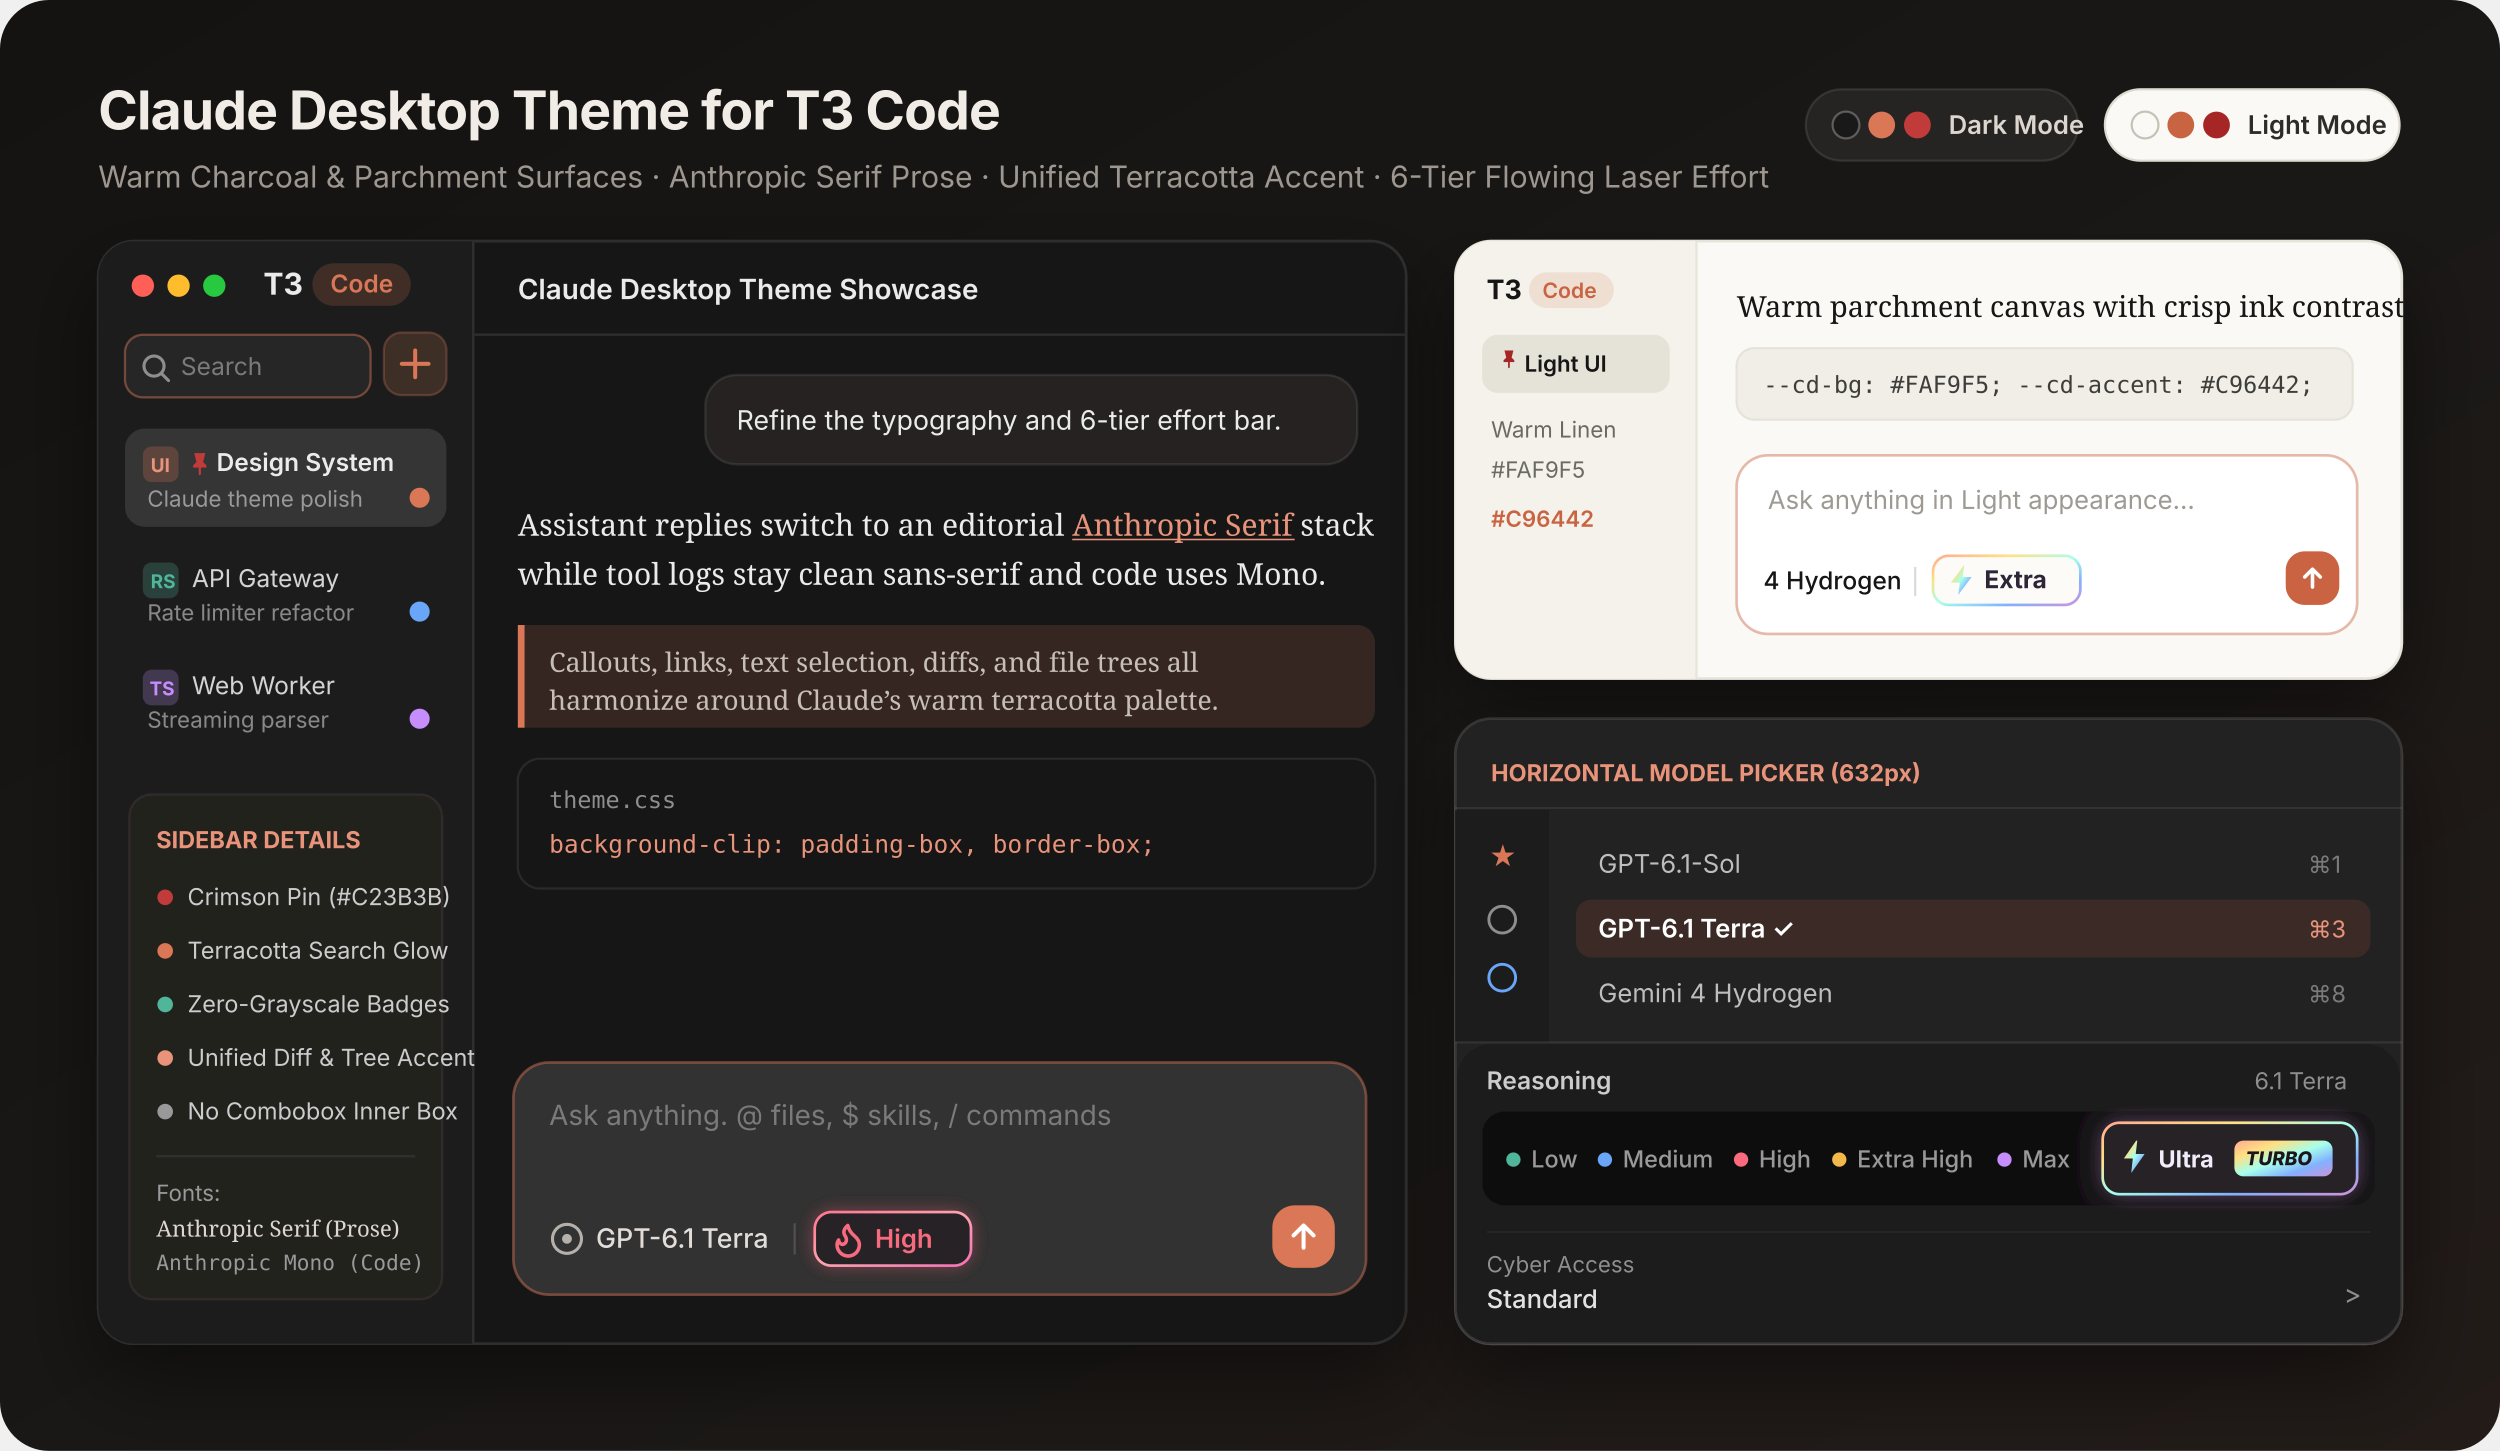
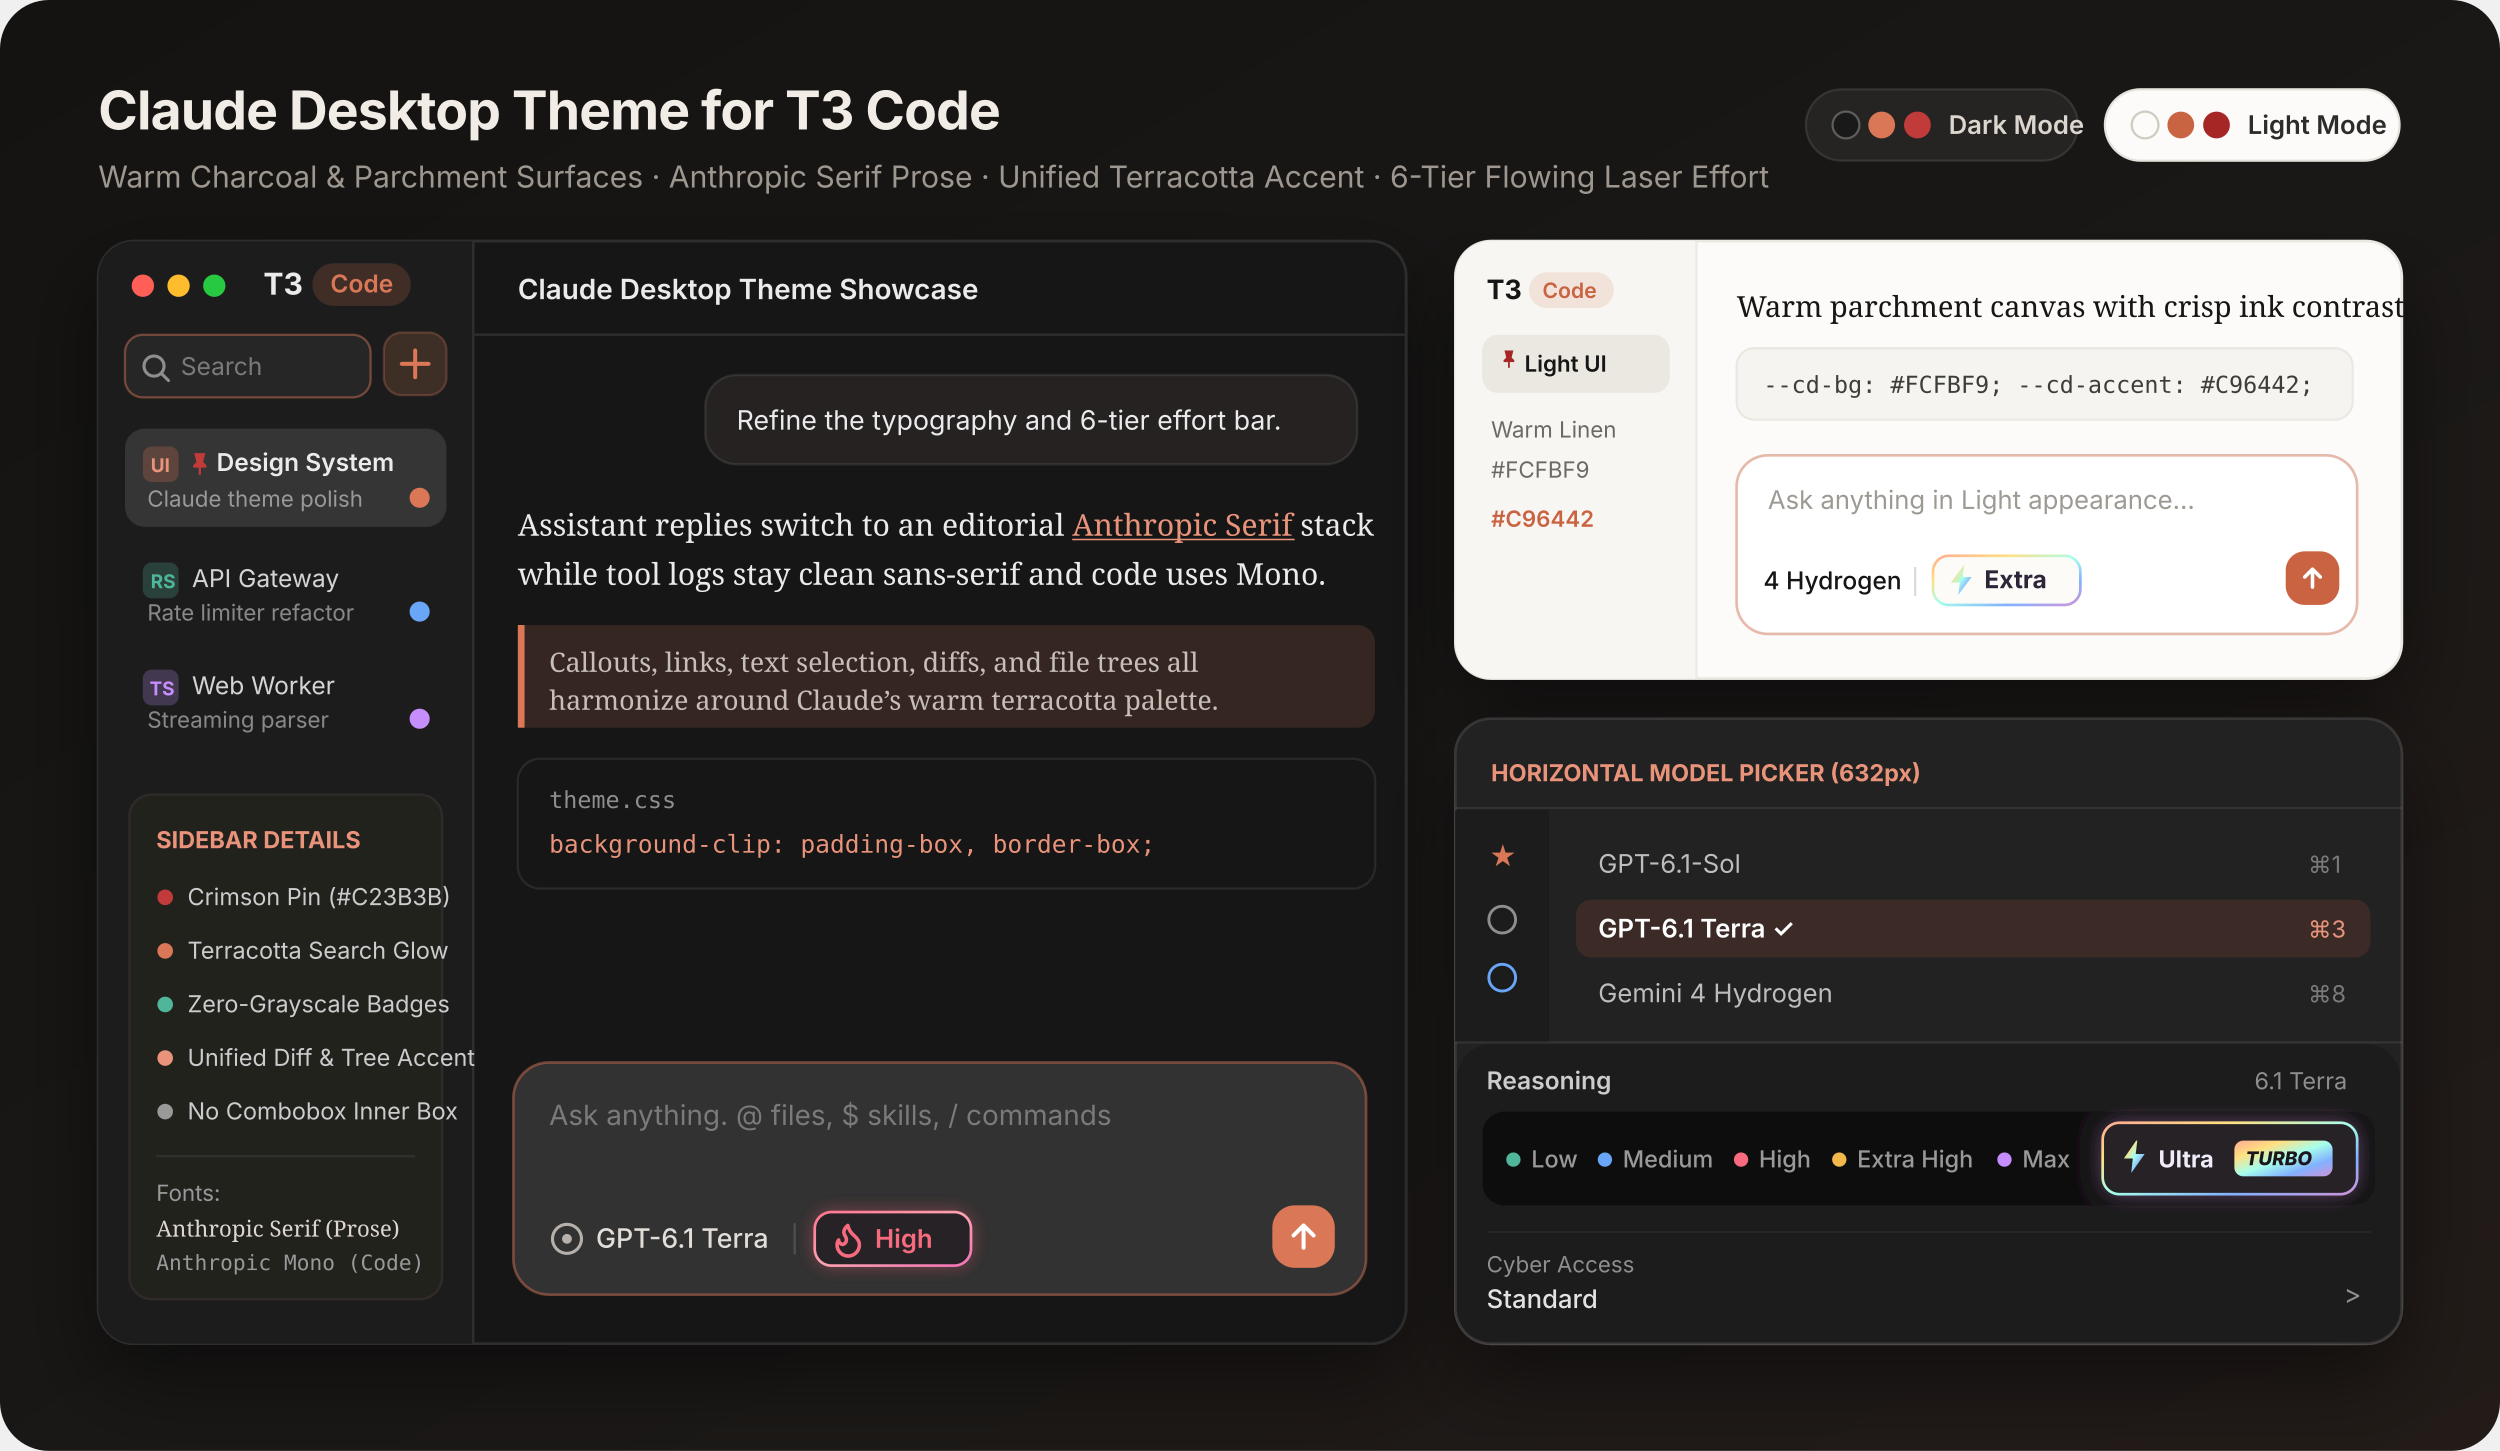
<svg xmlns="http://www.w3.org/2000/svg" viewBox="0 0 1120 650" width="1120" height="650" font-family="-apple-system, BlinkMacSystemFont, 'SF Pro Text', 'PingFang SC', 'Segoe UI', system-ui, sans-serif">
  <defs>
    <linearGradient id="bgGrad" x1="0%" y1="0%" x2="100%" y2="100%">
      <stop offset="0%" stop-color="#141312" />
      <stop offset="55%" stop-color="#1A1817" />
      <stop offset="100%" stop-color="#221B18" />
    </linearGradient>
    <linearGradient id="laserLow" x1="0%" y1="0%" x2="100%" y2="100%">
      <stop offset="0%" stop-color="#6EE7B7" />
      <stop offset="50%" stop-color="#5EEAD4" />
      <stop offset="100%" stop-color="#67E8F9" />
    </linearGradient>
    <linearGradient id="laserMed" x1="0%" y1="0%" x2="100%" y2="100%">
      <stop offset="0%" stop-color="#93C5FD" />
      <stop offset="50%" stop-color="#67E8F9" />
      <stop offset="100%" stop-color="#A5B4FC" />
    </linearGradient>
    <linearGradient id="laserHigh" x1="0%" y1="0%" x2="100%" y2="100%">
      <stop offset="0%" stop-color="#FF758F" />
      <stop offset="50%" stop-color="#FDA4AF" />
      <stop offset="100%" stop-color="#F472B6" />
    </linearGradient>
    <linearGradient id="laserXhigh" x1="0%" y1="0%" x2="100%" y2="100%">
      <stop offset="0%" stop-color="#FFE082" />
      <stop offset="50%" stop-color="#FFAB91" />
      <stop offset="100%" stop-color="#F48FB1" />
    </linearGradient>
    <linearGradient id="laserMax" x1="0%" y1="0%" x2="100%" y2="100%">
      <stop offset="0%" stop-color="#E1BEE7" />
      <stop offset="50%" stop-color="#82B1FF" />
      <stop offset="100%" stop-color="#F48FB1" />
    </linearGradient>
    <linearGradient id="laserHolo" x1="0%" y1="0%" x2="100%" y2="100%">
      <stop offset="0%" stop-color="#FFAB91" />
      <stop offset="25%" stop-color="#FFE082" />
      <stop offset="50%" stop-color="#A7FFEB" />
      <stop offset="75%" stop-color="#82B1FF" />
      <stop offset="100%" stop-color="#CE93D8" />
    </linearGradient>
    <filter id="cardShadow" x="-10%" y="-10%" width="120%" height="125%">
      <feDropShadow dx="0" dy="16" stdDeviation="18" flood-color="#000000" flood-opacity="0.45" />
    </filter>
    <filter id="glowHigh" x="-25%" y="-35%" width="150%" height="170%">
      <feDropShadow dx="0" dy="0" stdDeviation="4" flood-color="#F96B7E" flood-opacity="0.4" />
    </filter>
    <filter id="glowHolo" x="-25%" y="-35%" width="150%" height="170%">
      <feDropShadow dx="0" dy="0" stdDeviation="5" flood-color="#CE93D8" flood-opacity="0.42" />
    </filter>
  </defs>
  <rect width="1120" height="650" rx="22" fill="url(#bgGrad)" />
  <g transform="translate(44, 34)">
    <text x="0" y="24" fill="#F2ECE6" font-size="24" font-weight="700" letter-spacing="-0.4">Claude Desktop Theme for T3 Code</text>
    <text x="0" y="50" fill="#9E9790" font-size="13.5">Warm Charcoal &amp; Parchment Surfaces · Anthropic Serif Prose · Unified Terracotta Accent · 6-Tier Flowing Laser Effort</text>
    <g transform="translate(765, 6)">
      <rect x="0" y="0" width="122" height="32" rx="16" fill="#262422" stroke="rgba(255,255,255,0.1)" />
      <circle cx="18" cy="16" r="6" fill="#191919" stroke="rgba(255,255,255,0.28)" />
      <circle cx="34" cy="16" r="6" fill="#D97757" />
      <circle cx="50" cy="16" r="6" fill="#C23B3B" />
      <text x="64" y="20" fill="#DDD6CF" font-size="11.5" font-weight="600">Dark Mode</text>
-       <rect x="134" y="0" width="132" height="32" rx="16" fill="#FAF9F5" stroke="#DEDAD0" />
-       <circle cx="152" cy="16" r="6" fill="#FAF9F5" stroke="#C7C2B6" />
+       <rect x="134" y="0" width="132" height="32" rx="16" fill="#FCFBF9" stroke="#E4E2DB" />
+       <circle cx="152" cy="16" r="6" fill="#FCFBF9" stroke="#CFCBC1" />
      <circle cx="168" cy="16" r="6" fill="#C96442" />
      <circle cx="184" cy="16" r="6" fill="#A62626" />
      <text x="198" y="20" fill="#2C2C2A" font-size="11.5" font-weight="600">Light Mode</text>
    </g>
  </g>
  <g transform="translate(44, 108)" filter="url(#cardShadow)">
    <rect width="586" height="494" rx="16" fill="#191919" stroke="#2E2E2E" stroke-width="1.2" />
    <path d="M 16 0 H 168 V 494 H 16 A 16 16 0 0 1 0 478 V 16 A 16 16 0 0 1 16 0 Z" fill="#1F1F1F" />
    <line x1="168" y1="0" x2="168" y2="494" stroke="#2E2E2E" stroke-width="1" />
    <circle cx="20" cy="20" r="5" fill="#FF5F56" />
    <circle cx="36" cy="20" r="5" fill="#FFBD2E" />
    <circle cx="52" cy="20" r="5" fill="#27C93F" />
    <text x="74" y="24" fill="#EBEBEB" font-size="13.5" font-weight="700">T3</text>
    <rect x="96" y="10" width="44" height="19" rx="9.5" fill="rgba(217,119,87,0.18)" />
    <text x="104" y="23" fill="#D97757" font-size="11" font-weight="600">Code</text>
    <rect x="12" y="42" width="110" height="28" rx="8" fill="#262626" stroke="rgba(217,119,87,0.45)" stroke-width="1" />
    <circle cx="25" cy="56" r="4.5" fill="none" stroke="#8E8E8E" stroke-width="1.4" />
    <line x1="28.5" y1="59.5" x2="31.5" y2="62.5" stroke="#8E8E8E" stroke-width="1.4" stroke-linecap="round" />
    <text x="37" y="60" fill="#7A7A7A" font-size="11">Search</text>
    <rect x="128" y="41" width="28" height="28" rx="8" fill="rgba(217,119,87,0.16)" stroke="rgba(217,119,87,0.28)" />
    <line x1="142" y1="49" x2="142" y2="61" stroke="#D97757" stroke-width="1.8" stroke-linecap="round" />
    <line x1="136" y1="55" x2="148" y2="55" stroke="#D97757" stroke-width="1.8" stroke-linecap="round" />
    <g transform="translate(12, 84)">
      <rect width="144" height="44" rx="9" fill="#343434" />
      <rect x="8" y="8" width="16" height="16" rx="4" fill="rgba(217,119,87,0.25)" />
      <text x="11.5" y="19.5" fill="#E8937A" font-size="8.5" font-weight="700">UI</text>
      <path d="M31 11h5l-1 4 1.5 1.5v1H34v3l-.5.5-.5-.5v-3h-2.5v-1L32 15z" fill="#C23B3B" />
      <text x="41" y="19" fill="#EBEBEB" font-size="11" font-weight="600">Design System</text>
      <text x="10" y="35" fill="#999999" font-size="10">Claude theme polish</text>
      <circle cx="132" cy="31" r="4.5" fill="#D97757" />
    </g>
    <g transform="translate(12, 136)">
      <rect width="144" height="42" rx="9" fill="transparent" />
      <rect x="8" y="8" width="16" height="16" rx="4" fill="rgba(79,182,154,0.22)" />
      <text x="11.5" y="19.5" fill="#4FB69A" font-size="8.5" font-weight="700">RS</text>
      <text x="30" y="19" fill="#D4D4D4" font-size="11">API Gateway</text>
      <text x="10" y="34" fill="#888888" font-size="10">Rate limiter refactor</text>
      <circle cx="132" cy="30" r="4.5" fill="#69A6F8" />
    </g>
    <g transform="translate(12, 184)">
      <rect width="144" height="42" rx="9" fill="transparent" />
      <rect x="8" y="8" width="16" height="16" rx="4" fill="rgba(198,141,253,0.22)" />
      <text x="11" y="19.5" fill="#C68DFD" font-size="8.5" font-weight="700">TS</text>
      <text x="30" y="19" fill="#D4D4D4" font-size="11">Web Worker</text>
      <text x="10" y="34" fill="#888888" font-size="10">Streaming parser</text>
      <circle cx="132" cy="30" r="4.5" fill="#C68DFD" />
    </g>
    <g transform="translate(14, 248)">
      <rect width="140" height="226" rx="10" fill="#22201F" stroke="#302C2A" />
      <text x="12" y="24" fill="#E8937A" font-size="10.5" font-weight="700">SIDEBAR DETAILS</text>
      <circle cx="16" cy="46" r="3.5" fill="#C23B3B" />
      <text x="26" y="49.5" fill="#CCCCCC" font-size="10.5">Crimson Pin (#C23B3B)</text>
      <circle cx="16" cy="70" r="3.5" fill="#D97757" />
      <text x="26" y="73.5" fill="#CCCCCC" font-size="10.5">Terracotta Search Glow</text>
      <circle cx="16" cy="94" r="3.5" fill="#4FB69A" />
      <text x="26" y="97.5" fill="#CCCCCC" font-size="10.5">Zero-Grayscale Badges</text>
      <circle cx="16" cy="118" r="3.5" fill="#E8937A" />
      <text x="26" y="121.5" fill="#CCCCCC" font-size="10.5">Unified Diff &amp; Tree Accent</text>
      <circle cx="16" cy="142" r="3.5" fill="#999999" />
      <text x="26" y="145.5" fill="#CCCCCC" font-size="10.5">No Combobox Inner Box</text>
      <line x1="12" y1="162" x2="128" y2="162" stroke="#322F2D" />
      <text x="12" y="182" fill="#999999" font-size="10">Fonts:</text>
      <text x="12" y="198" fill="#DED7D0" font-size="10" font-family="Charter, Georgia, serif">Anthropic Serif (Prose)</text>
      <text x="12" y="213" fill="#999999" font-size="9.5" font-family="ui-monospace, Menlo, monospace">Anthropic Mono (Code)</text>
    </g>
    <line x1="168" y1="42" x2="586" y2="42" stroke="#2E2E2E" stroke-width="1" />
    <text x="188" y="26" fill="#EBEBEB" font-size="12.5" font-weight="600">Claude Desktop Theme Showcase</text>
    <g transform="translate(272, 60)">
      <rect width="292" height="40" rx="14" fill="#262424" stroke="rgba(255,255,255,0.085)" />
      <text x="14" y="24.5" fill="#EBEBEB" font-size="12">Refine the typography and 6-tier effort bar.</text>
    </g>
    <g transform="translate(188, 118)">
      <text x="0" y="14" fill="#EBEBEB" font-size="13.5" font-family="Charter, Georgia, serif">Assistant replies switch to an editorial <tspan fill="#E8937A" text-decoration="underline">Anthropic Serif</tspan> stack</text>
      <text x="0" y="36" fill="#EBEBEB" font-size="13.5" font-family="Charter, Georgia, serif">while tool logs stay clean sans-serif and code uses Mono.</text>
      <path d="M 0 54 H 376 A 8 8 0 0 1 384 62 V 92 A 8 8 0 0 1 376 100 H 0 Z" fill="rgba(217,119,87,0.14)" />
      <rect x="0" y="54" width="3" height="46" fill="#D97757" />
      <text x="14" y="75" fill="#C7BEB7" font-size="12" font-family="Charter, Georgia, serif">Callouts, links, text selection, diffs, and file trees all</text>
      <text x="14" y="92" fill="#C7BEB7" font-size="12" font-family="Charter, Georgia, serif">harmonize around Claude’s warm terracotta palette.</text>
      <rect x="0" y="114" width="384" height="58" rx="10" fill="#141414" stroke="rgba(255,255,255,0.085)" />
      <text x="14" y="136" fill="#8E8E8E" font-size="10.5" font-family="ui-monospace, Menlo, monospace">theme.css</text>
      <text x="14" y="156" fill="#E8937A" font-size="11" font-family="ui-monospace, Menlo, monospace">background-clip: padding-box, border-box;</text>
    </g>
    <g transform="translate(186, 368)">
      <rect width="382" height="104" rx="16" fill="#303030" stroke="rgba(217,119,87,0.46)" stroke-width="1.2" />
      <text x="16" y="28" fill="#7A7A7A" font-size="12.5">Ask anything. @ files, $ skills, / commands</text>
      <g transform="translate(14, 66)">
        <circle cx="10" cy="13" r="6.5" fill="none" stroke="#B5B0AA" stroke-width="1.4" />
        <circle cx="10" cy="13" r="2.2" fill="#B5B0AA" />
        <text x="23" y="17" fill="#E2DDD8" font-size="12" font-weight="500">GPT-6.1 Terra</text>
        <line x1="112" y1="6" x2="112" y2="20" stroke="rgba(255,255,255,0.16)" stroke-width="1" />
        <g transform="translate(121, 1)" filter="url(#glowHigh)">
          <rect x="0" y="0" width="70" height="24" rx="7.5" fill="#252428" stroke="url(#laserHigh)" stroke-width="1.2" />
          <path d="M12.5 14.5A2 2 0 0 0 14.2 12.5c0-1-.4-1.5-.8-2.2-.8-1.5-.2-2.9 1.4-4.3.4 1.8 1.5 3.5 3 4.7 1.4 1.2 2.2 2.5 2.2 4a5 5 0 1 1-10 0c0-.8.3-1.6.7-2.2a2 2 0 0 0 1.8 2z" fill="none" stroke="#F96B7E" stroke-width="1.6" stroke-linecap="round" stroke-linejoin="round" />
          <text x="27" y="16" fill="#F96B7E" font-size="11.5" font-weight="600">High</text>
        </g>
        <rect x="326" y="-2" width="28" height="28" rx="10" fill="#D97757" />
        <path d="M340 17V7M335.5 11.5 340 7l4.5 4.5" fill="none" stroke="#FFFFFF" stroke-width="1.8" stroke-linecap="round" stroke-linejoin="round" />
      </g>
    </g>
  </g>
  <g transform="translate(652, 108)">
    <g filter="url(#cardShadow)">
-       <rect width="424" height="196" rx="16" fill="#FAF9F5" stroke="#E6E3DA" stroke-width="1.2" />
-       <rect x="0" y="0" width="108" height="196" rx="16" fill="#F4F2EA" />
-       <rect x="92" y="0" width="16" height="196" fill="#F4F2EA" />
-       <line x1="108" y1="0" x2="108" y2="196" stroke="#E7E4DA" />
+       <rect width="424" height="196" rx="16" fill="#FCFBF9" stroke="#EAE8E2" stroke-width="1.2" />
+       <rect x="0" y="0" width="108" height="196" rx="16" fill="#F7F6F2" />
+       <rect x="92" y="0" width="16" height="196" fill="#F7F6F2" />
+       <line x1="108" y1="0" x2="108" y2="196" stroke="#ECEAE4" />
      <text x="14" y="26" fill="#141413" font-size="12" font-weight="700">T3</text>
      <rect x="33" y="14" width="38" height="16" rx="8" fill="rgba(201,100,66,0.14)" />
      <text x="39" y="25.5" fill="#C96442" font-size="9.5" font-weight="600">Code</text>
-       <rect x="12" y="42" width="84" height="26" rx="7" fill="#E5E2D7" />
+       <rect x="12" y="42" width="84" height="26" rx="7" fill="#EAE8E1" />
      <path d="M22 49h4l-.8 3.2 1.2 1.2v.8h-2v2.4l-.4.4-.4-.4v-2.4h-2v-.8l1.2-1.2z" fill="#A62626" />
      <text x="31" y="58.5" fill="#141413" font-size="10" font-weight="600">Light UI</text>
      <text x="16" y="88" fill="#6B6A64" font-size="10">Warm Linen</text>
-       <text x="16" y="106" fill="#6B6A64" font-size="10">#FAF9F5</text>
+       <text x="16" y="106" fill="#6B6A64" font-size="10">#FCFBF9</text>
      <text x="16" y="128" fill="#C96442" font-size="10" font-weight="600">#C96442</text>
      <text x="126" y="34" fill="#141413" font-size="13" font-family="Charter, Georgia, serif">Warm parchment canvas with crisp ink contrast.</text>
-       <rect x="126" y="48" width="276" height="32" rx="8" fill="#F0EEE6" stroke="#E6E3DA" />
-       <text x="138" y="68" fill="#3D3D3A" font-size="10.5" font-family="ui-monospace, Menlo, monospace">--cd-bg: #FAF9F5; --cd-accent: #C96442;</text>
+       <rect x="126" y="48" width="276" height="32" rx="8" fill="#F5F4F0" stroke="#EAE8E2" />
+       <text x="138" y="68" fill="#3D3D3A" font-size="10.5" font-family="ui-monospace, Menlo, monospace">--cd-bg: #FCFBF9; --cd-accent: #C96442;</text>
      <rect x="126" y="96" width="278" height="80" rx="14" fill="#FFFFFF" stroke="rgba(201,100,66,0.44)" stroke-width="1.2" />
      <text x="140" y="120" fill="#9C9A92" font-size="11.5">Ask anything in Light appearance...</text>
      <g transform="translate(138, 140)">
        <text x="0" y="16" fill="#141413" font-size="11" font-weight="500">4 Hydrogen</text>
        <line x1="68" y1="6" x2="68" y2="19" stroke="rgba(20,20,19,0.16)" />
        <rect x="76" y="1" width="66" height="22" rx="7" fill="#FCFBF8" stroke="url(#laserHolo)" stroke-width="1.2" />
        <path d="M90 5 84 13h4l-.7 5.5 6-8h-4l.7-5.5z" fill="url(#laserHolo)" />
        <text x="99" y="15.5" fill="#2D2638" font-size="11" font-weight="700">Extra</text>
        <rect x="234" y="-1" width="24" height="24" rx="8.5" fill="#C96442" />
        <path d="M246 15V7M242.5 10.5 246 7l3.5 3.5" fill="none" stroke="#FFFFFF" stroke-width="1.6" stroke-linecap="round" stroke-linejoin="round" />
      </g>
    </g>
    <g transform="translate(0, 214)" filter="url(#cardShadow)">
      <rect width="424" height="280" rx="16" fill="#202020" stroke="rgba(255,255,255,0.11)" stroke-width="1.2" />
      <text x="16" y="28" fill="#E8937A" font-size="10.5" font-weight="700">HORIZONTAL MODEL PICKER (632px)</text>
      <line x1="0" y1="40" x2="424" y2="40" stroke="rgba(255,255,255,0.08)" />
      <rect x="0" y="41" width="42" height="104" fill="#1C1C1C" />
      <text x="15" y="66" fill="#D97757" font-size="12">★</text>
      <circle cx="21" cy="90" r="6" fill="none" stroke="#8E8E8E" stroke-width="1.3" />
      <circle cx="21" cy="116" r="6" fill="none" stroke="#69A6F8" stroke-width="1.3" />
      <g transform="translate(54, 52)">
        <rect x="0" y="0" width="356" height="26" rx="7" fill="transparent" />
        <text x="10" y="17" fill="#BDBDBD" font-size="11.5">GPT-6.1-Sol</text>
        <text x="328" y="17" fill="#7A7A7A" font-size="10.5">⌘1</text>
        <rect x="0" y="29" width="356" height="26" rx="7" fill="rgba(217,119,87,0.14)" />
        <text x="10" y="46" fill="#FFFFFF" font-size="11.5" font-weight="600">GPT-6.1 Terra  ✓</text>
        <text x="328" y="46" fill="#E8937A" font-size="10.5">⌘3</text>
        <rect x="0" y="58" width="356" height="26" rx="7" fill="transparent" />
        <text x="10" y="75" fill="#BDBDBD" font-size="11.5">Gemini 4 Hydrogen</text>
        <text x="328" y="75" fill="#7A7A7A" font-size="10.5">⌘8</text>
      </g>
      <line x1="0" y1="145" x2="424" y2="145" stroke="rgba(255,255,255,0.09)" />
      <rect x="1" y="146" width="422" height="133" rx="15" fill="rgba(0,0,0,0.20)" />
      <text x="14" y="166" fill="#CCCCCC" font-size="11" font-weight="600">Reasoning</text>
      <text x="358" y="166" fill="#8E8E8E" font-size="10.5">6.1 Terra</text>
      <rect x="12" y="176" width="400" height="42" rx="10" fill="rgba(0,0,0,0.34)" />
      <g transform="translate(18, 180)" font-size="10.5" font-weight="500">
        <circle cx="8" cy="17.5" r="3.2" fill="#4FB69A" />
        <text x="16" y="21" fill="#999999">Low</text>
        <circle cx="49" cy="17.5" r="3.2" fill="#69A6F8" />
        <text x="57" y="21" fill="#999999">Medium</text>
        <circle cx="110" cy="17.5" r="3.2" fill="#F96B7E" />
        <text x="118" y="21" fill="#999999">High</text>
        <circle cx="154" cy="17.5" r="3.2" fill="#F2B84B" />
        <text x="162" y="21" fill="#999999">Extra High</text>
        <circle cx="228" cy="17.5" r="3.2" fill="#C68DFD" />
        <text x="236" y="21" fill="#999999">Max</text>
        <g transform="translate(272, 1)" filter="url(#glowHolo)">
          <rect x="0" y="0" width="114" height="32" rx="7.5" fill="#252428" stroke="url(#laserHolo)" stroke-width="1.2" />
          <path d="M15 8 9.5 16h4l-.7 6.5 6-8.5h-4l.7-6z" fill="url(#laserHolo)" />
          <text x="25" y="20" fill="#F2ECFA" font-size="10.5" font-weight="700">Ultra</text>
          <rect x="59" y="8" width="44" height="16" rx="4" fill="url(#laserHolo)" />
          <text x="64" y="19" fill="#1A181D" font-size="8.5" font-weight="800" font-style="italic">TURBO</text>
        </g>
      </g>
      <line x1="14" y1="230" x2="410" y2="230" stroke="rgba(255,255,255,0.06)" />
      <text x="14" y="248" fill="#8E8E8E" font-size="10">Cyber Access</text>
      <text x="14" y="264" fill="#E2E2E2" font-size="11.5" font-weight="500">Standard</text>
      <text x="398" y="262" fill="#8E8E8E" font-size="12">&gt;</text>
    </g>
  </g>
</svg>
